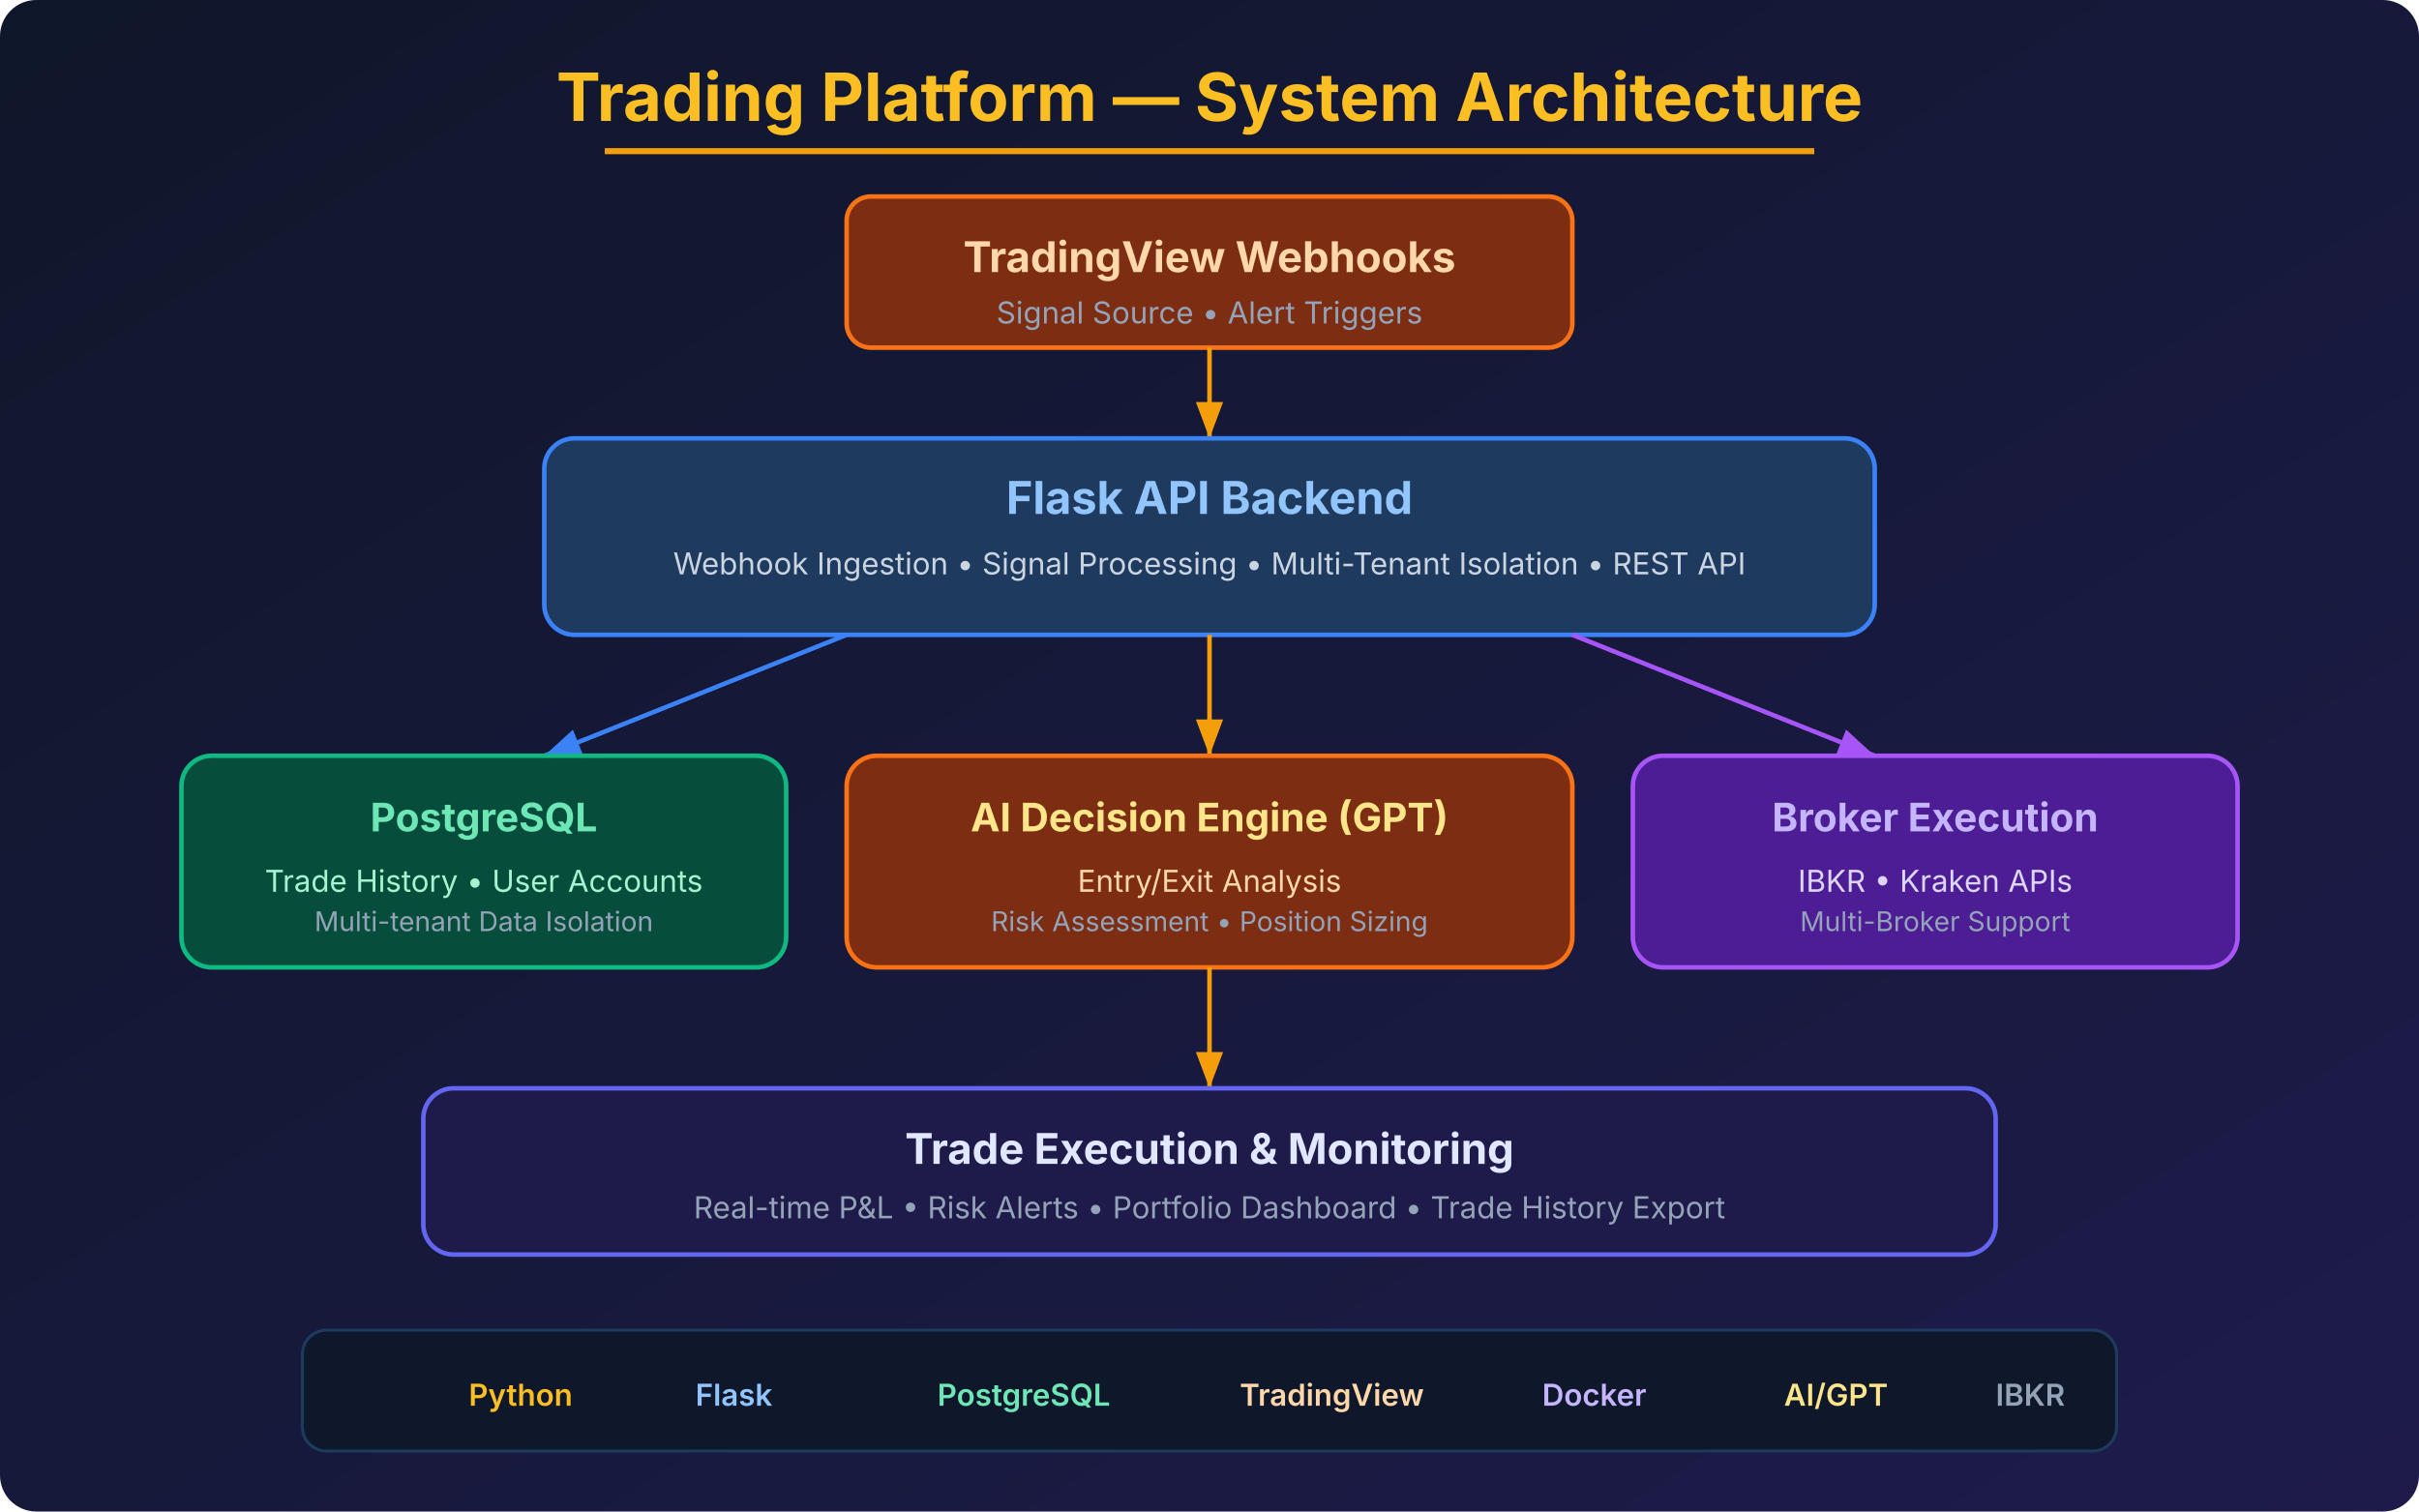
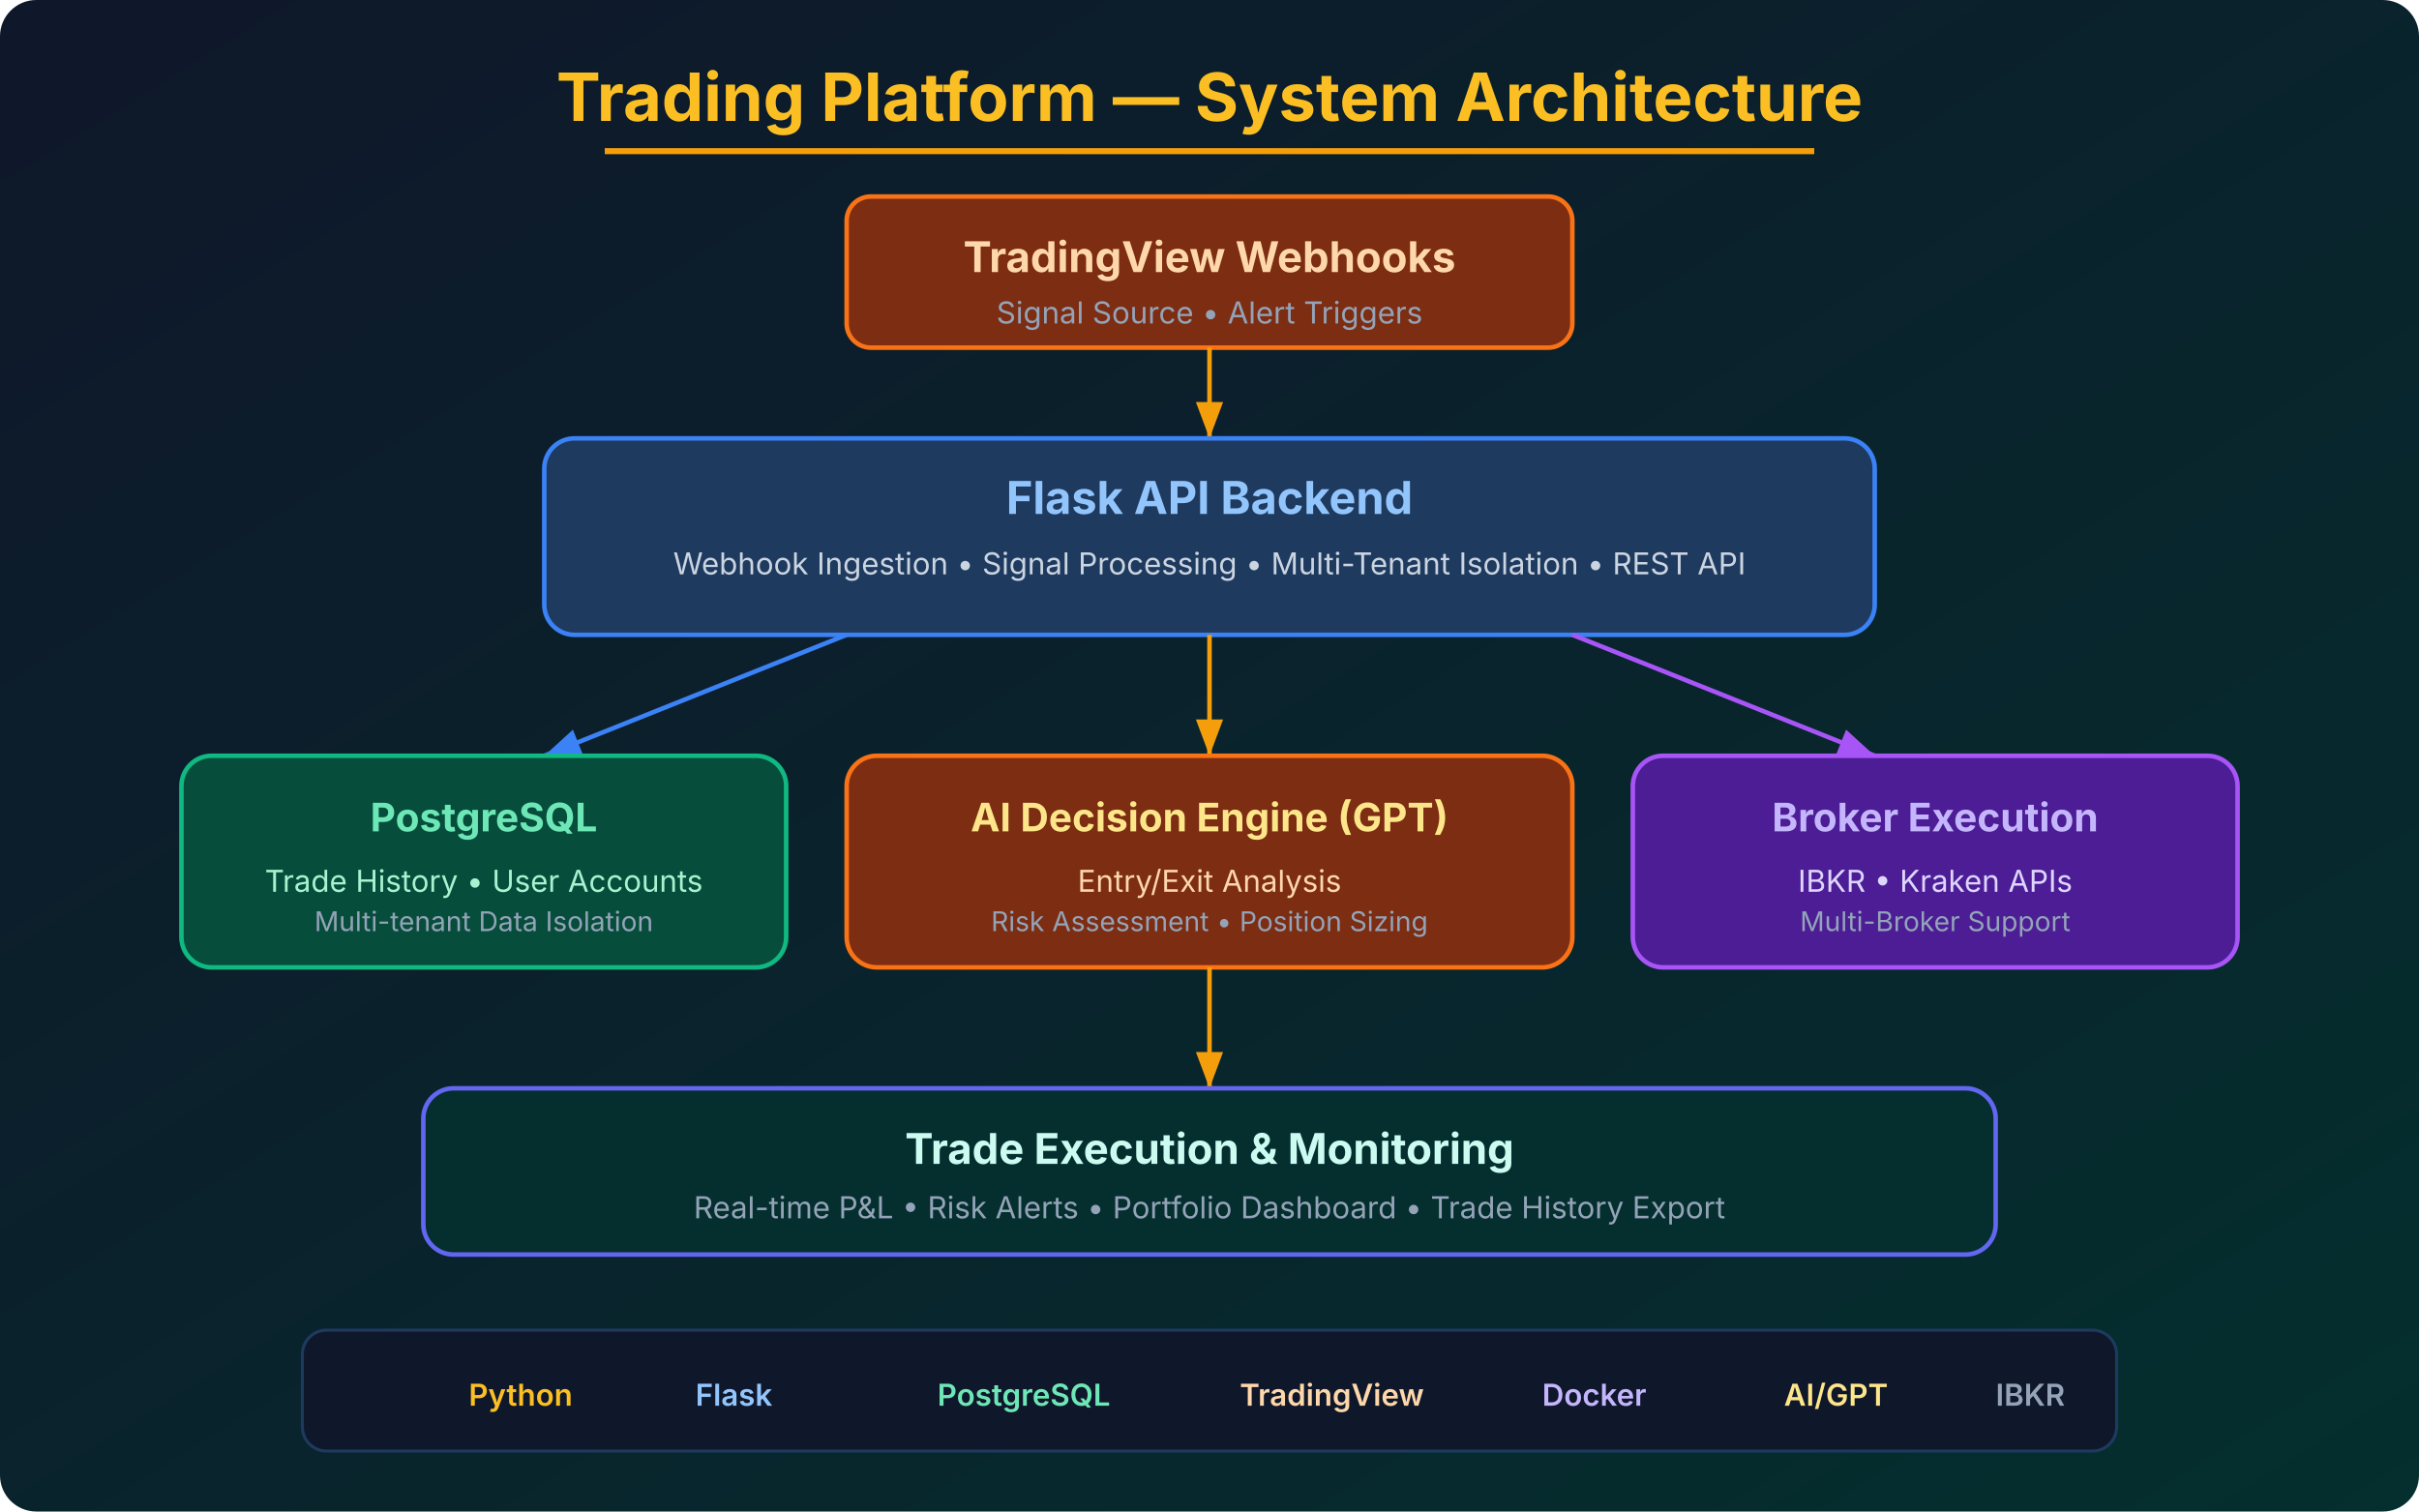
<svg xmlns="http://www.w3.org/2000/svg" viewBox="0 0 800 500" font-family="Inter, system-ui, sans-serif">
  <defs>
    <linearGradient id="bg6" x1="0%" y1="0%" x2="100%" y2="100%">
      <stop offset="0%" style="stop-color:#0f172a;stop-opacity:1" />
-       <stop offset="100%" style="stop-color:#1e1b4b;stop-opacity:1" />
+       <stop offset="100%" style="stop-color:#042f2e;stop-opacity:1" />
    </linearGradient>
  </defs>
  <rect width="800" height="500" fill="url(#bg6)" rx="12" />
  <text x="400" y="40" text-anchor="middle" fill="#fbbf24" font-size="22" font-weight="700">Trading Platform — System Architecture</text>
  <line x1="200" y1="50" x2="600" y2="50" stroke="#f59e0b" stroke-width="2" />
  <defs>
    <marker id="arr10" markerWidth="8" markerHeight="6" refX="8" refY="3" orient="auto">
      <path d="M0,0 L8,3 L0,6" fill="#f59e0b" />
    </marker>
  </defs>
  <rect x="280" y="65" width="240" height="50" rx="8" fill="#7c2d12" stroke="#f97316" stroke-width="1.5" />
  <text x="400" y="90" text-anchor="middle" fill="#fed7aa" font-size="14" font-weight="700">TradingView Webhooks</text>
  <text x="400" y="107" text-anchor="middle" fill="#94a3b8" font-size="10">Signal Source • Alert Triggers</text>
  <path d="M400,115 L400,145" stroke="#f59e0b" stroke-width="1.5" fill="none" marker-end="url(#arr10)" />
  <rect x="180" y="145" width="440" height="65" rx="10" fill="#1e3a5f" stroke="#3b82f6" stroke-width="1.5" />
  <text x="400" y="170" text-anchor="middle" fill="#93c5fd" font-size="15" font-weight="700">Flask API Backend</text>
  <text x="400" y="190" text-anchor="middle" fill="#cbd5e1" font-size="10">Webhook Ingestion • Signal Processing • Multi-Tenant Isolation • REST API</text>
  <path d="M280,210 L180,250" stroke="#3b82f6" stroke-width="1.5" fill="none" marker-end="url(#arr11)" />
  <path d="M400,210 L400,250" stroke="#f59e0b" stroke-width="1.5" fill="none" marker-end="url(#arr10)" />
  <path d="M520,210 L620,250" stroke="#a855f7" stroke-width="1.5" fill="none" marker-end="url(#arr12)" />
  <defs>
    <marker id="arr11" markerWidth="8" markerHeight="6" refX="8" refY="3" orient="auto">
      <path d="M0,0 L8,3 L0,6" fill="#3b82f6" />
    </marker>
    <marker id="arr12" markerWidth="8" markerHeight="6" refX="8" refY="3" orient="auto">
      <path d="M0,0 L8,3 L0,6" fill="#a855f7" />
    </marker>
  </defs>
  <rect x="60" y="250" width="200" height="70" rx="10" fill="#064e3b" stroke="#10b981" stroke-width="1.5" />
  <text x="160" y="275" text-anchor="middle" fill="#6ee7b7" font-size="13" font-weight="700">PostgreSQL</text>
  <text x="160" y="295" text-anchor="middle" fill="#a7f3d0" font-size="10">Trade History • User Accounts</text>
  <text x="160" y="308" text-anchor="middle" fill="#94a3b8" font-size="9">Multi-tenant Data Isolation</text>
  <rect x="280" y="250" width="240" height="70" rx="10" fill="#7c2d12" stroke="#f97316" stroke-width="1.5" />
  <text x="400" y="275" text-anchor="middle" fill="#fde68a" font-size="13" font-weight="700">AI Decision Engine (GPT)</text>
  <text x="400" y="295" text-anchor="middle" fill="#fed7aa" font-size="10">Entry/Exit Analysis</text>
  <text x="400" y="308" text-anchor="middle" fill="#94a3b8" font-size="9">Risk Assessment • Position Sizing</text>
  <rect x="540" y="250" width="200" height="70" rx="10" fill="#4c1d95" stroke="#a855f7" stroke-width="1.5" />
  <text x="640" y="275" text-anchor="middle" fill="#c4b5fd" font-size="13" font-weight="700">Broker Execution</text>
  <text x="640" y="295" text-anchor="middle" fill="#ddd6fe" font-size="10">IBKR • Kraken APIs</text>
  <text x="640" y="308" text-anchor="middle" fill="#94a3b8" font-size="9">Multi-Broker Support</text>
  <path d="M400,320 L400,360" stroke="#f59e0b" stroke-width="1.5" fill="none" marker-end="url(#arr10)" />
-   <rect x="140" y="360" width="520" height="55" rx="10" fill="#1e1b4b" stroke="#6366f1" stroke-width="1.5" />
-   <text x="400" y="385" text-anchor="middle" fill="#e0e7ff" font-size="14" font-weight="700">Trade Execution &amp; Monitoring</text>
+   <rect x="140" y="360" width="520" height="55" rx="10" fill="#042f2e" stroke="#6366f1" stroke-width="1.5" />
+   <text x="400" y="385" text-anchor="middle" fill="#ccfbf1" font-size="14" font-weight="700">Trade Execution &amp; Monitoring</text>
  <text x="400" y="403" text-anchor="middle" fill="#94a3b8" font-size="10">Real-time P&amp;L • Risk Alerts • Portfolio Dashboard • Trade History Export</text>
  <rect x="100" y="440" width="600" height="40" rx="8" fill="#0f172a" stroke="#1e3a5f" stroke-width="1" />
  <text x="155" y="465" fill="#fbbf24" font-size="10" font-weight="600">Python</text>
  <text x="230" y="465" fill="#93c5fd" font-size="10" font-weight="600">Flask</text>
  <text x="310" y="465" fill="#6ee7b7" font-size="10" font-weight="600">PostgreSQL</text>
  <text x="410" y="465" fill="#fed7aa" font-size="10" font-weight="600">TradingView</text>
  <text x="510" y="465" fill="#c4b5fd" font-size="10" font-weight="600">Docker</text>
  <text x="590" y="465" fill="#fde68a" font-size="10" font-weight="600">AI/GPT</text>
  <text x="660" y="465" fill="#94a3b8" font-size="10" font-weight="600">IBKR</text>
</svg>
